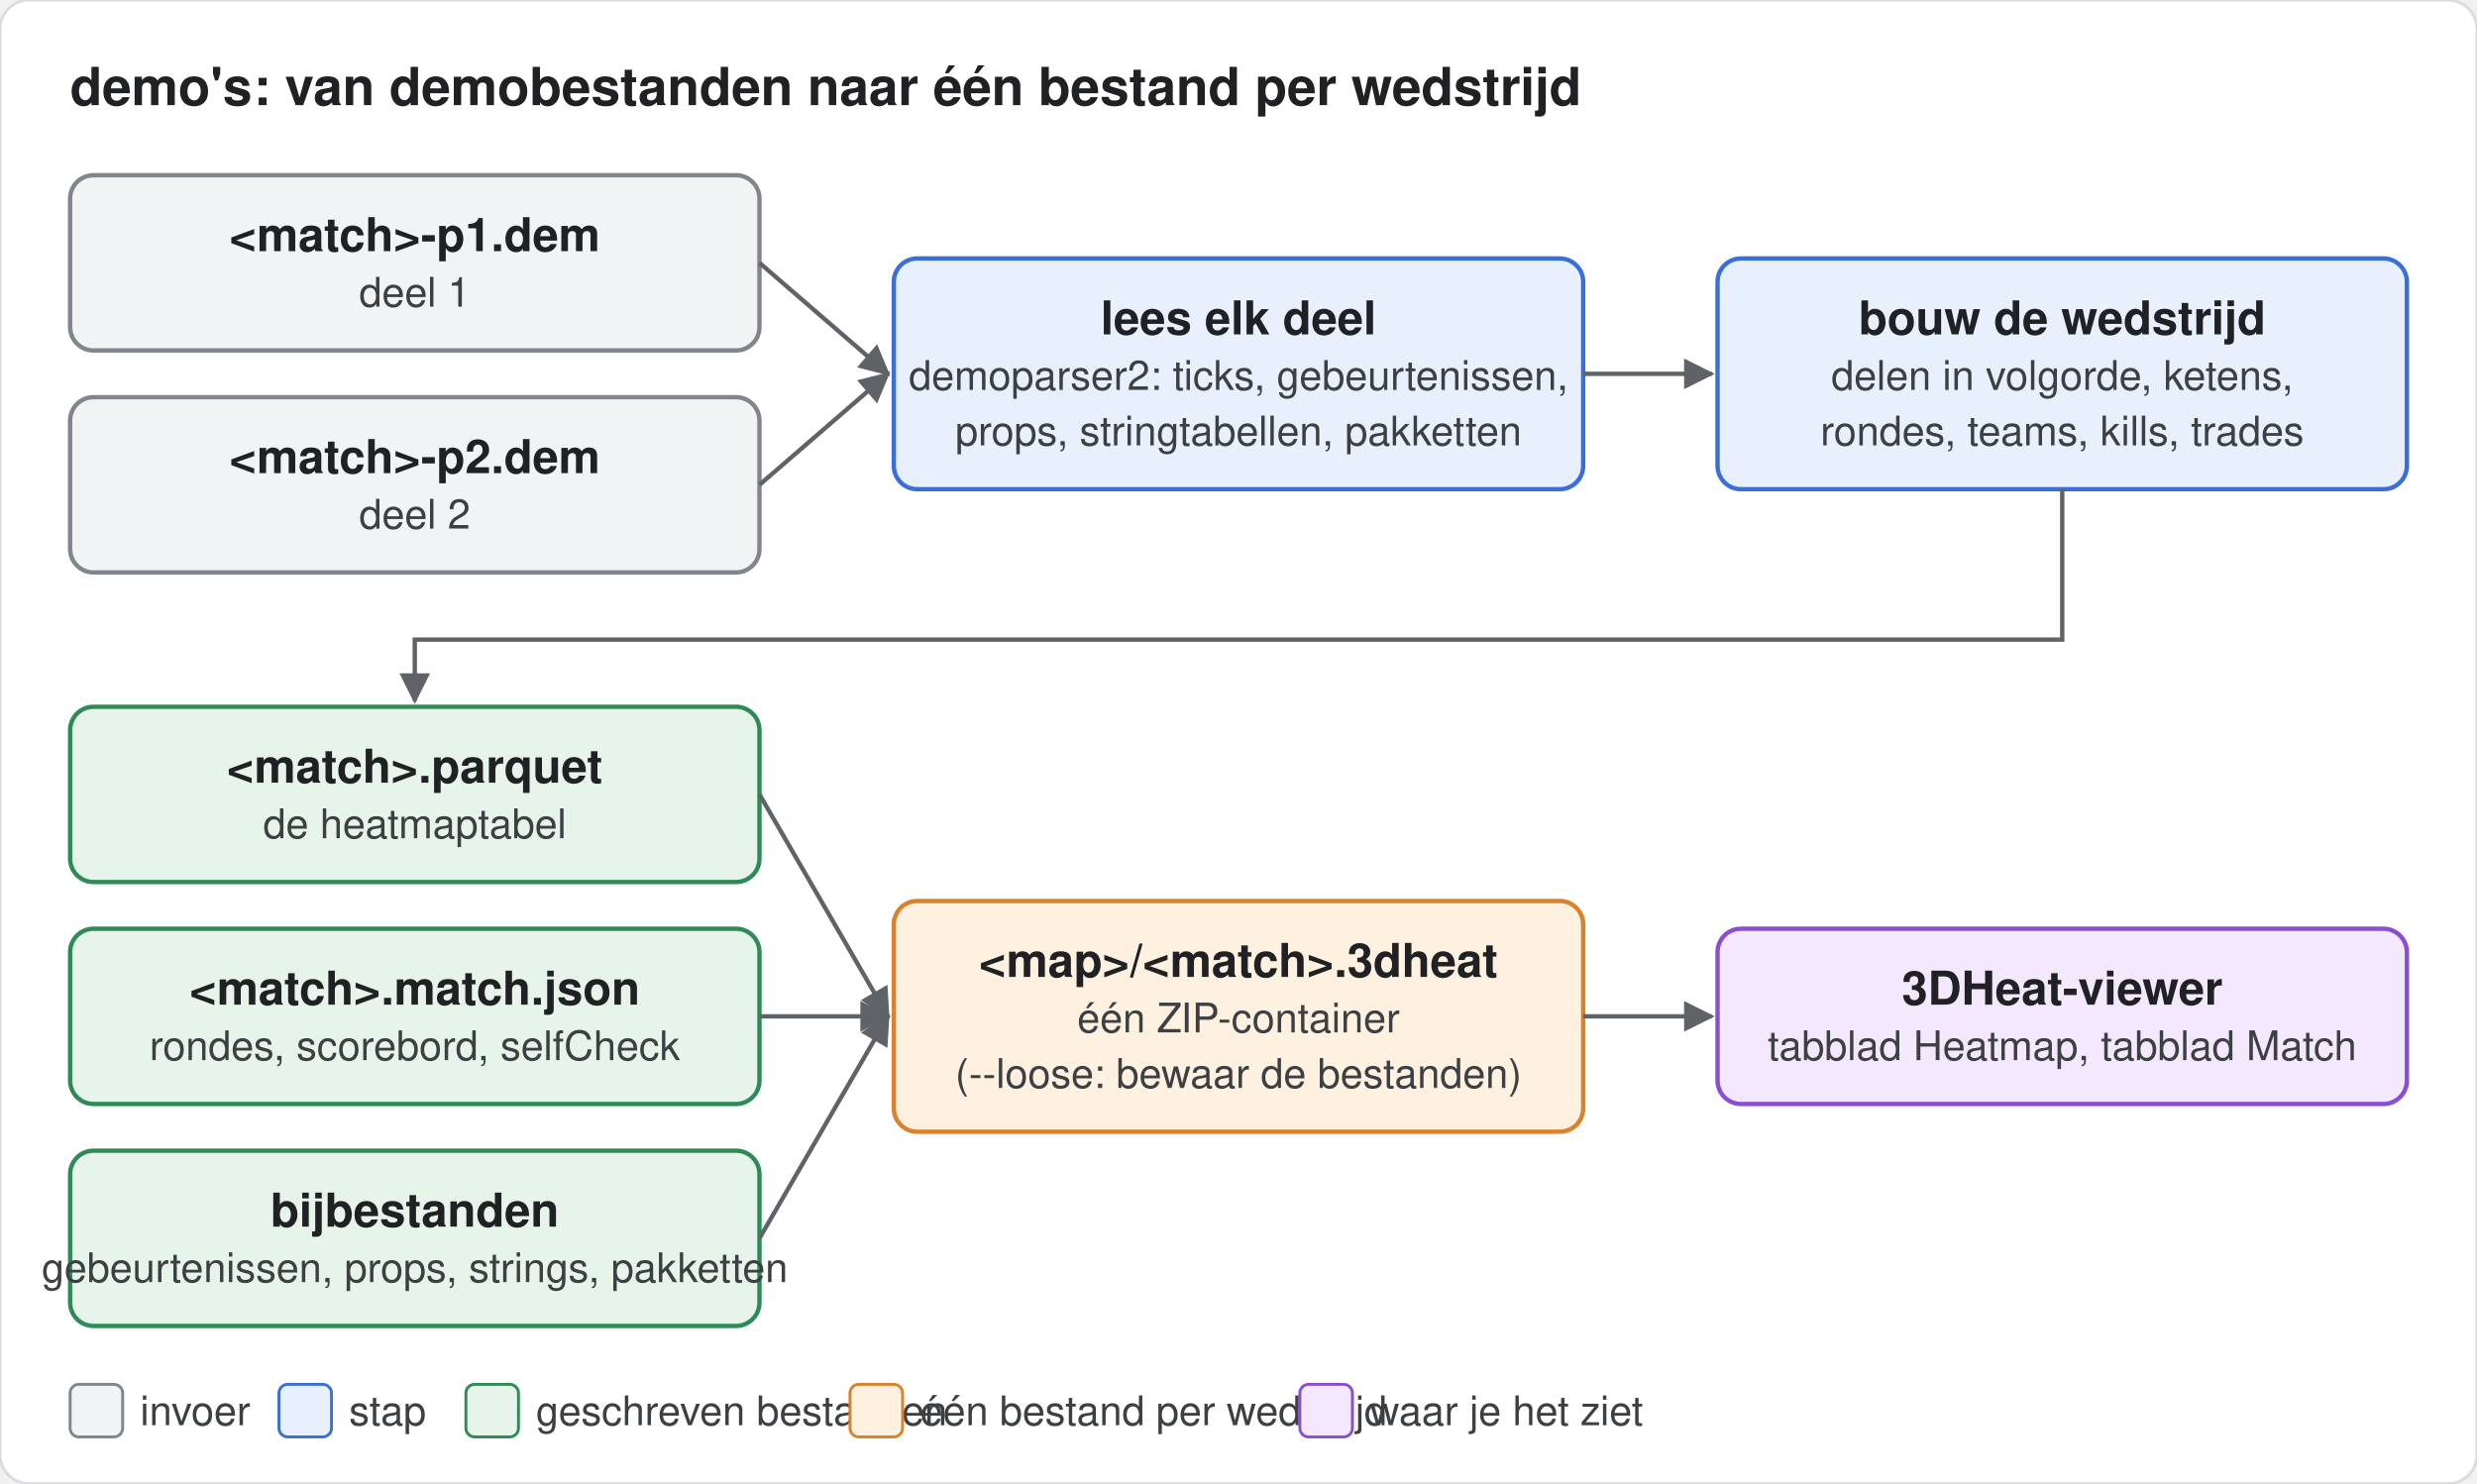
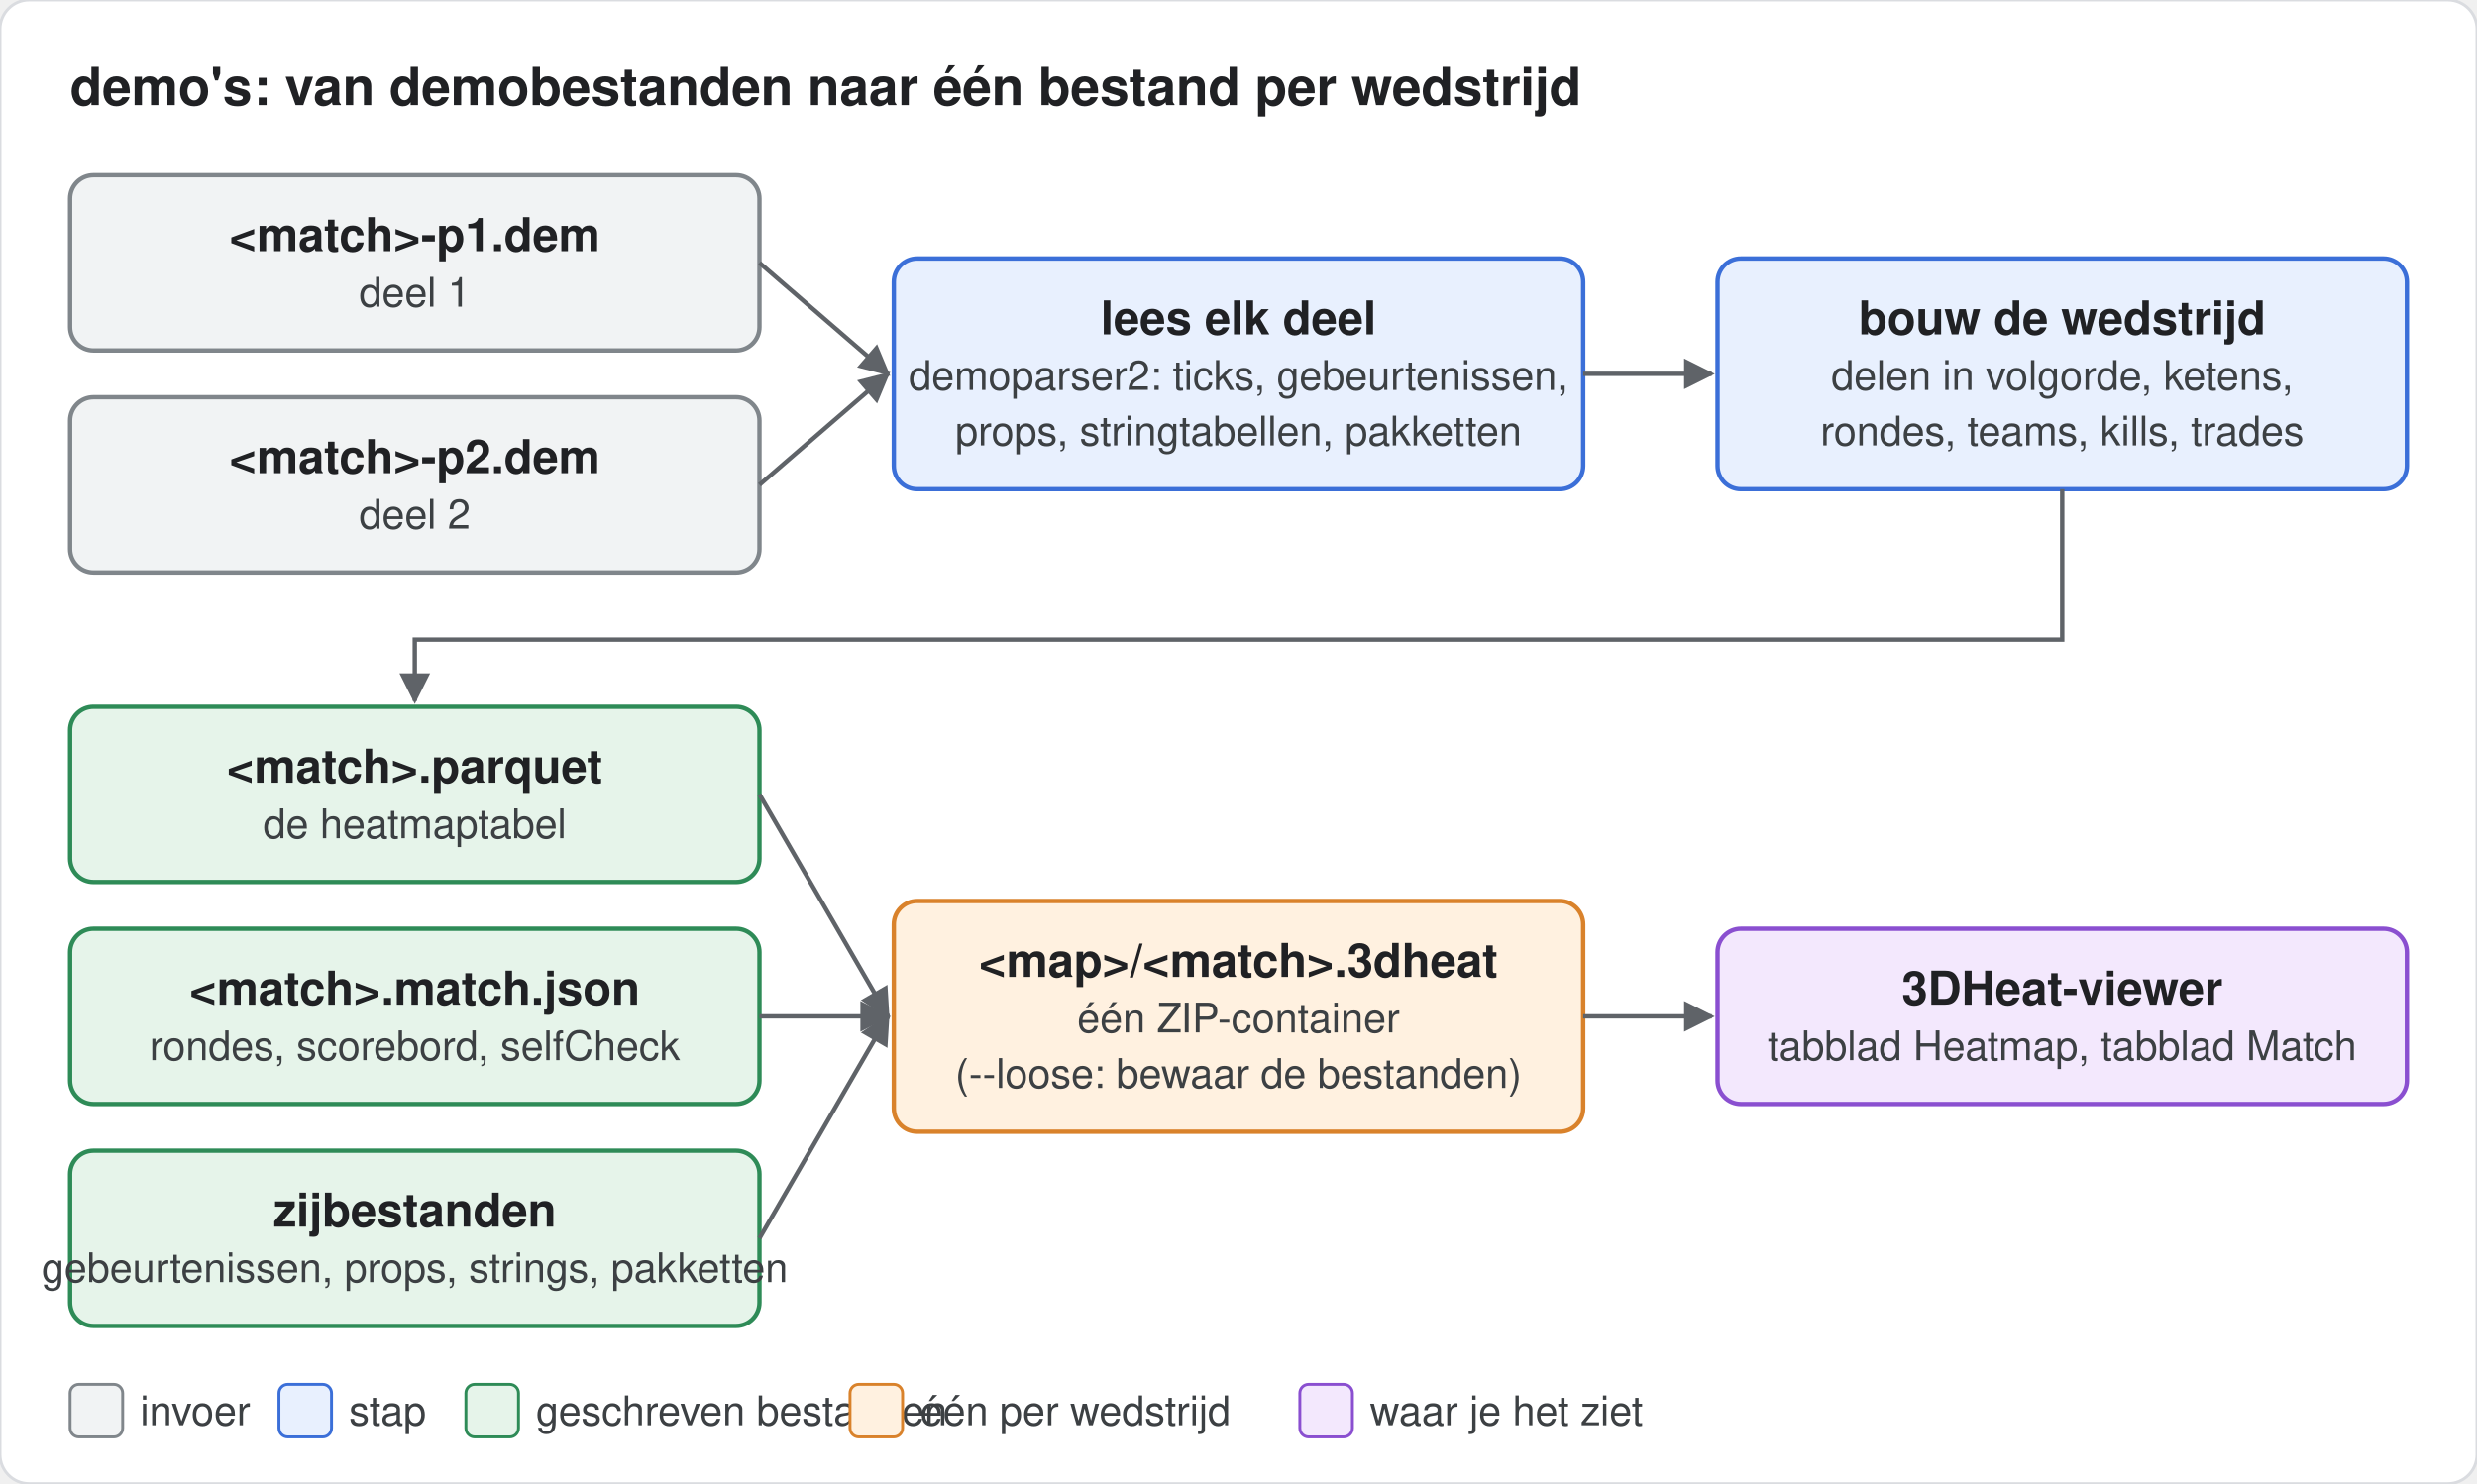
<svg xmlns="http://www.w3.org/2000/svg" width="848" height="508" viewBox="0 0 848 508" font-family="Segoe UI,Helvetica,Arial,sans-serif" role="img" aria-label="demos: from demo files to one file a match">
  <defs>
    <marker id="a" viewBox="0 0 10 10" refX="9" refY="5" markerWidth="7" markerHeight="7" orient="auto">
      <path d="M0,0 L10,5 L0,10 z" fill="#5f6368" />
    </marker>
  </defs>
  <rect width="848" height="508" rx="10" fill="#ffffff" stroke="#dadce0" />
  <text x="24" y="36" font-size="18" font-weight="600" fill="#202124">demo's: van demobestanden naar één bestand per wedstrijd</text>
  <rect x="24" y="60.0" width="236" height="60" rx="8" fill="#f1f3f4" stroke="#80868b" stroke-width="1.5" />
  <text x="142.0" y="86.0" text-anchor="middle" font-weight="600" font-size="16" fill="#202124">&lt;match&gt;-p1.dem</text>
  <text x="142.0" y="105.0" text-anchor="middle" font-size="14" fill="#3c4043">deel 1</text>
  <rect x="24" y="136.0" width="236" height="60" rx="8" fill="#f1f3f4" stroke="#80868b" stroke-width="1.5" />
  <text x="142.0" y="162.0" text-anchor="middle" font-weight="600" font-size="16" fill="#202124">&lt;match&gt;-p2.dem</text>
  <text x="142.0" y="181.0" text-anchor="middle" font-size="14" fill="#3c4043">deel 2</text>
  <rect x="306" y="88.5" width="236" height="79" rx="8" fill="#e8f0fe" stroke="#3b6fd8" stroke-width="1.5" />
  <text x="424.0" y="114.5" text-anchor="middle" font-weight="600" font-size="16" fill="#202124">lees elk deel</text>
  <text x="424.0" y="133.5" text-anchor="middle" font-size="14" fill="#3c4043">demoparser2: ticks, gebeurtenissen,</text>
  <text x="424.0" y="152.5" text-anchor="middle" font-size="14" fill="#3c4043">props, stringtabellen, pakketten</text>
  <rect x="588" y="88.5" width="236" height="79" rx="8" fill="#e8f0fe" stroke="#3b6fd8" stroke-width="1.5" />
  <text x="706.0" y="114.5" text-anchor="middle" font-weight="600" font-size="16" fill="#202124">bouw de wedstrijd</text>
  <text x="706.0" y="133.5" text-anchor="middle" font-size="14" fill="#3c4043">delen in volgorde, ketens,</text>
  <text x="706.0" y="152.5" text-anchor="middle" font-size="14" fill="#3c4043">rondes, teams, kills, trades</text>
  <line x1="260" y1="90.0" x2="304" y2="128.0" stroke="#5f6368" stroke-width="1.5" marker-end="url(#a)" />
  <line x1="260" y1="166.0" x2="304" y2="128.0" stroke="#5f6368" stroke-width="1.5" marker-end="url(#a)" />
  <line x1="542" y1="128.0" x2="586" y2="128.0" stroke="#5f6368" stroke-width="1.5" marker-end="url(#a)" />
  <path d="M706.0,167.5 V219.0 H142.0 V240.0" fill="none" stroke="#5f6368" stroke-width="1.5" marker-end="url(#a)" />
  <rect x="24" y="242.0" width="236" height="60" rx="8" fill="#e6f4ea" stroke="#2e8b57" stroke-width="1.5" />
  <text x="142.0" y="268.0" text-anchor="middle" font-weight="600" font-size="16" fill="#202124">&lt;match&gt;.parquet</text>
  <text x="142.0" y="287.0" text-anchor="middle" font-size="14" fill="#3c4043">de heatmaptabel</text>
  <rect x="24" y="318.0" width="236" height="60" rx="8" fill="#e6f4ea" stroke="#2e8b57" stroke-width="1.5" />
  <text x="142.0" y="344.0" text-anchor="middle" font-weight="600" font-size="16" fill="#202124">&lt;match&gt;.match.json</text>
  <text x="142.0" y="363.0" text-anchor="middle" font-size="14" fill="#3c4043">rondes, scorebord, selfCheck</text>
  <rect x="24" y="394.0" width="236" height="60" rx="8" fill="#e6f4ea" stroke="#2e8b57" stroke-width="1.5" />
-   <text x="142.0" y="420.0" text-anchor="middle" font-weight="600" font-size="16" fill="#202124">bijbestanden</text>
+   <text x="142.0" y="420.0" text-anchor="middle" font-weight="600" font-size="16" fill="#202124">zijbestanden</text>
  <text x="142.0" y="439.0" text-anchor="middle" font-size="14" fill="#3c4043">gebeurtenissen, props, strings, pakketten</text>
  <rect x="306" y="308.5" width="236" height="79" rx="8" fill="#fff1e0" stroke="#d9822b" stroke-width="1.5" />
  <text x="424.0" y="334.5" text-anchor="middle" font-weight="600" font-size="16" fill="#202124">&lt;map&gt;/&lt;match&gt;.3dheat</text>
  <text x="424.0" y="353.5" text-anchor="middle" font-size="14" fill="#3c4043">één ZIP-container</text>
  <text x="424.0" y="372.5" text-anchor="middle" font-size="14" fill="#3c4043">(--loose: bewaar de bestanden)</text>
  <rect x="588" y="318.0" width="236" height="60" rx="8" fill="#f3e8fd" stroke="#8a4fd0" stroke-width="1.5" />
  <text x="706.0" y="344.0" text-anchor="middle" font-weight="600" font-size="16" fill="#202124">3DHeat-viewer</text>
  <text x="706.0" y="363.0" text-anchor="middle" font-size="14" fill="#3c4043">tabblad Heatmap, tabblad Match</text>
  <line x1="260" y1="272.0" x2="304" y2="348.0" stroke="#5f6368" stroke-width="1.5" marker-end="url(#a)" />
  <line x1="260" y1="348.0" x2="304" y2="348.0" stroke="#5f6368" stroke-width="1.5" marker-end="url(#a)" />
  <line x1="260" y1="424.0" x2="304" y2="348.0" stroke="#5f6368" stroke-width="1.5" marker-end="url(#a)" />
  <line x1="542" y1="348.0" x2="586" y2="348.0" stroke="#5f6368" stroke-width="1.5" marker-end="url(#a)" />
  <rect x="24" y="474" width="18" height="18" rx="3" fill="#f1f3f4" stroke="#80868b" />
  <text x="48" y="488" font-size="14" fill="#3c4043">invoer</text>
  <rect x="95.5" y="474" width="18" height="18" rx="3" fill="#e8f0fe" stroke="#3b6fd8" />
  <text x="119.5" y="488" font-size="14" fill="#3c4043">stap</text>
  <rect x="159.5" y="474" width="18" height="18" rx="3" fill="#e6f4ea" stroke="#2e8b57" />
  <text x="183.5" y="488" font-size="14" fill="#3c4043">geschreven bestanden</text>
  <rect x="291.0" y="474" width="18" height="18" rx="3" fill="#fff1e0" stroke="#d9822b" />
-   <text x="315.0" y="488" font-size="14" fill="#3c4043">één bestand per wedstrijd</text>
+   <text x="315.0" y="488" font-size="14" fill="#3c4043">één per wedstrijd</text>
  <rect x="445.0" y="474" width="18" height="18" rx="3" fill="#f3e8fd" stroke="#8a4fd0" />
  <text x="469.0" y="488" font-size="14" fill="#3c4043">waar je het ziet</text>
</svg>
